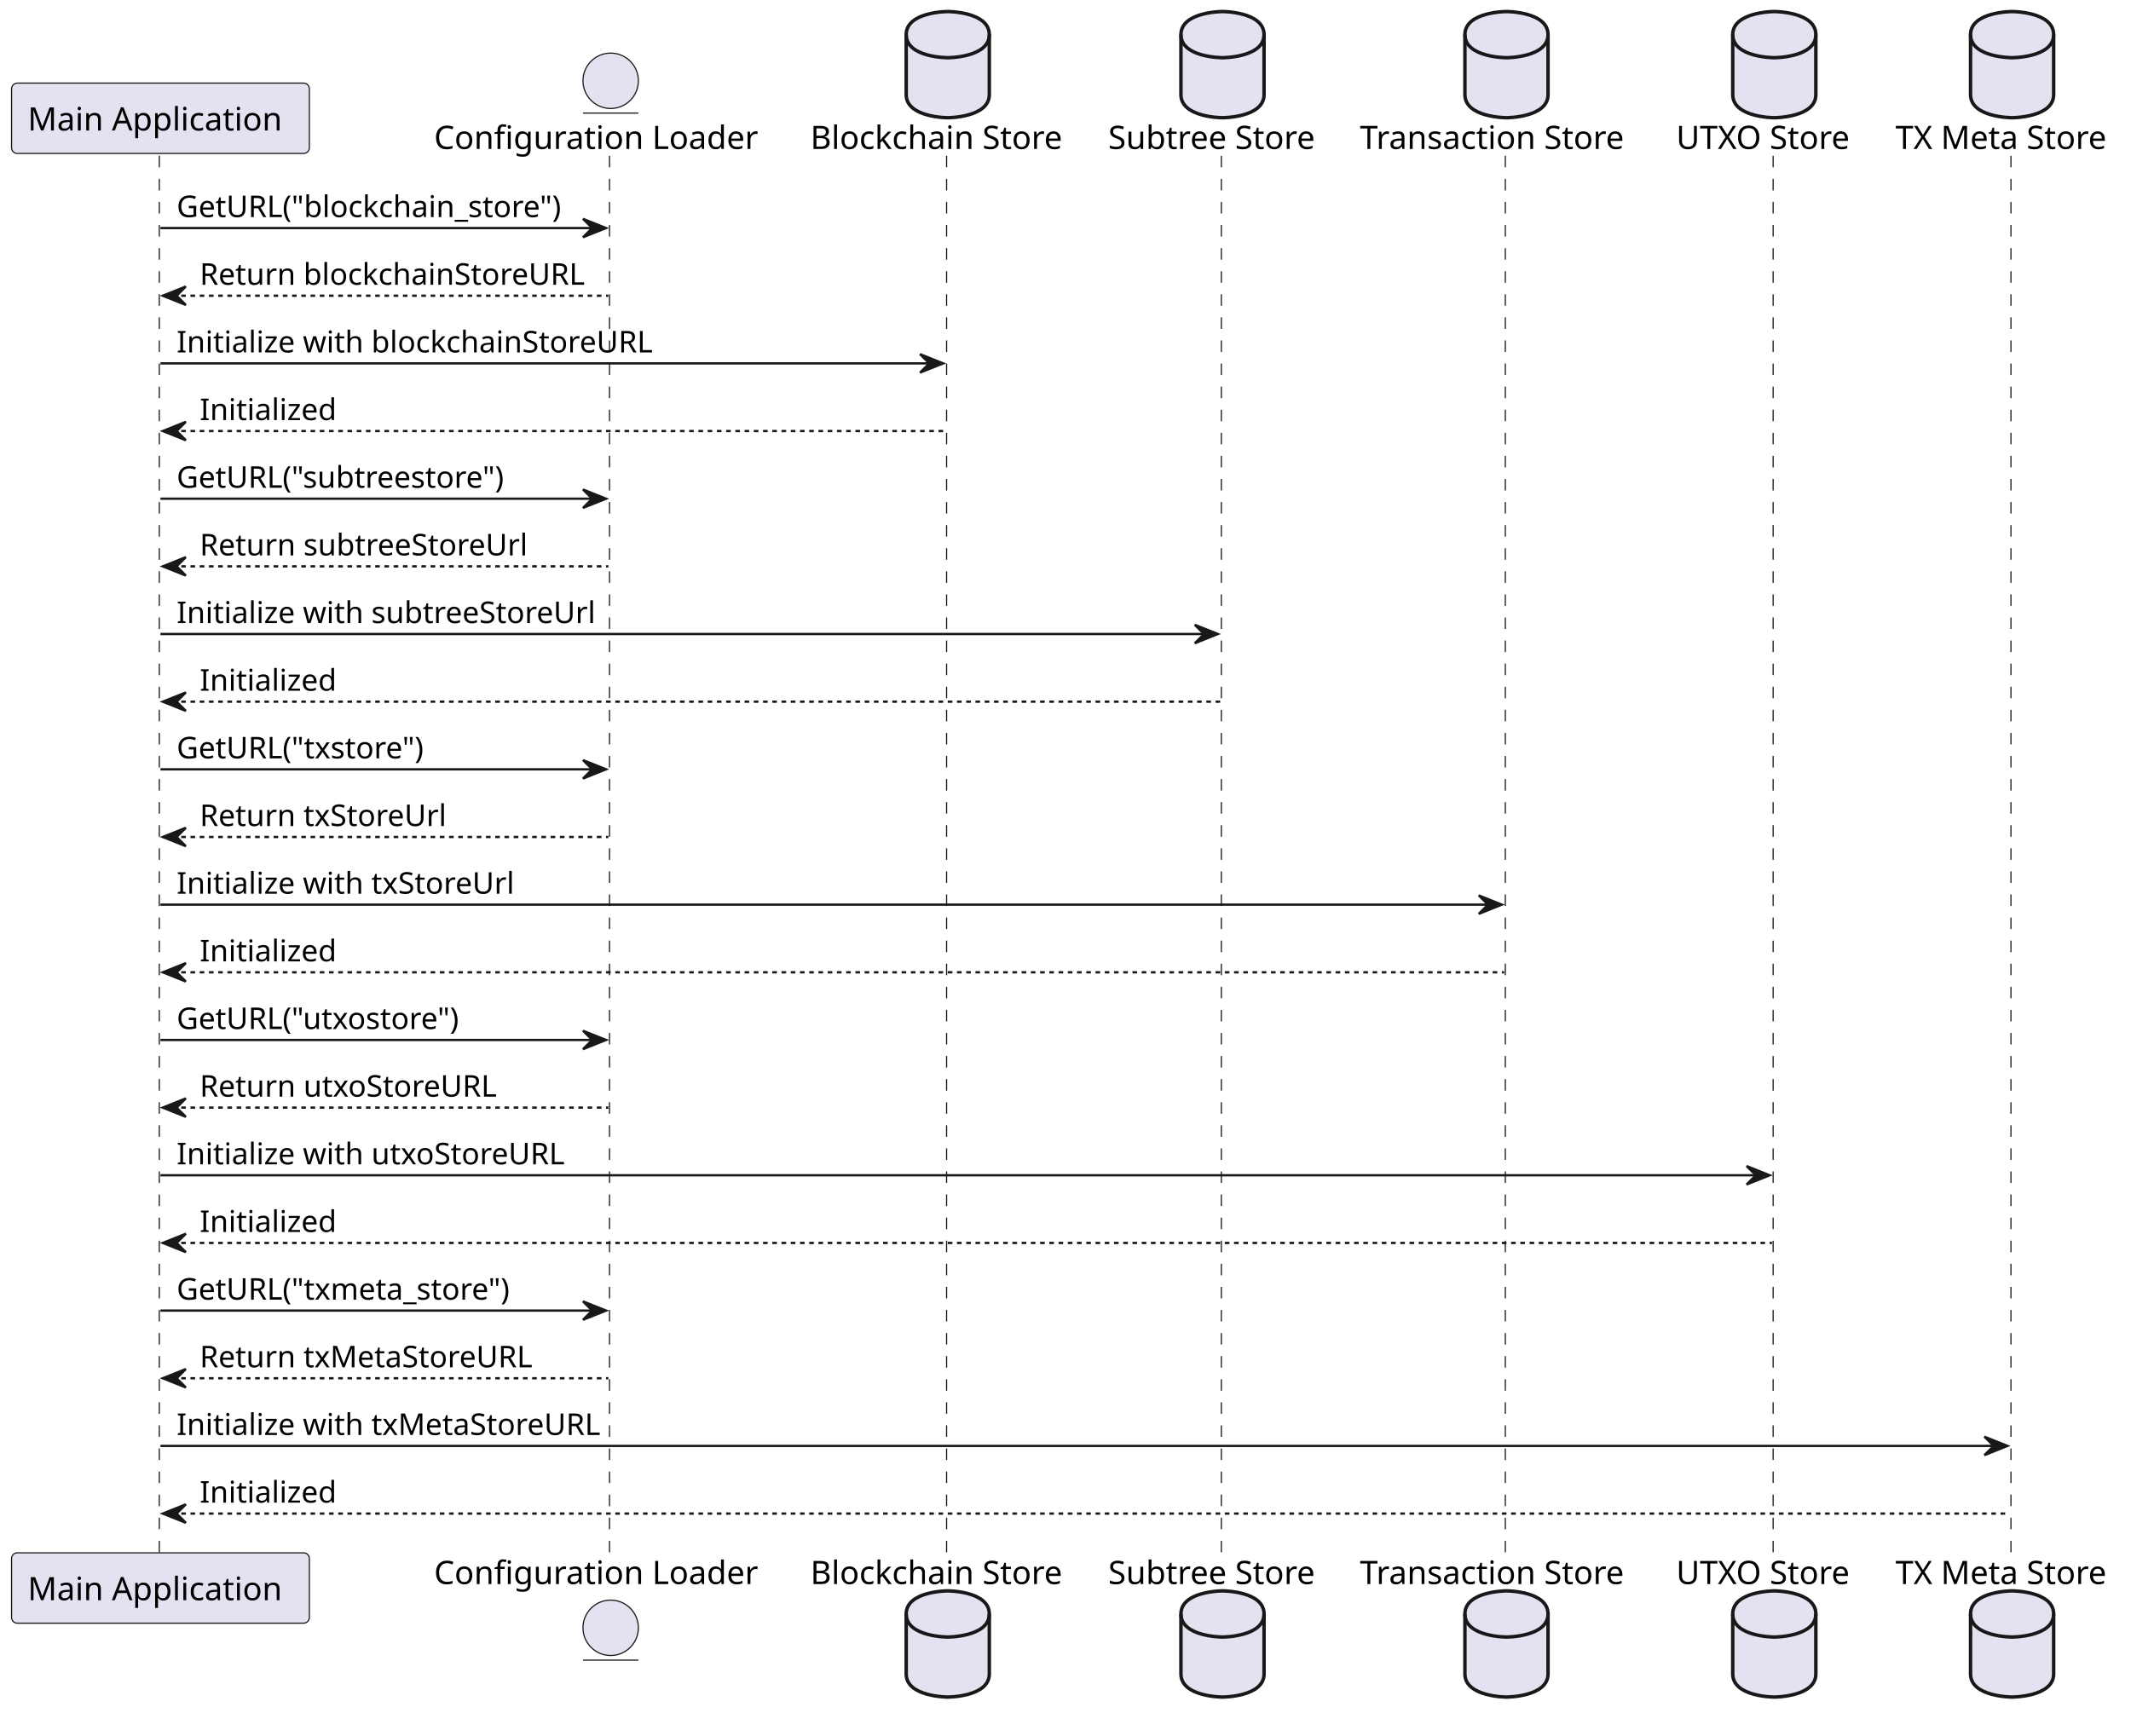
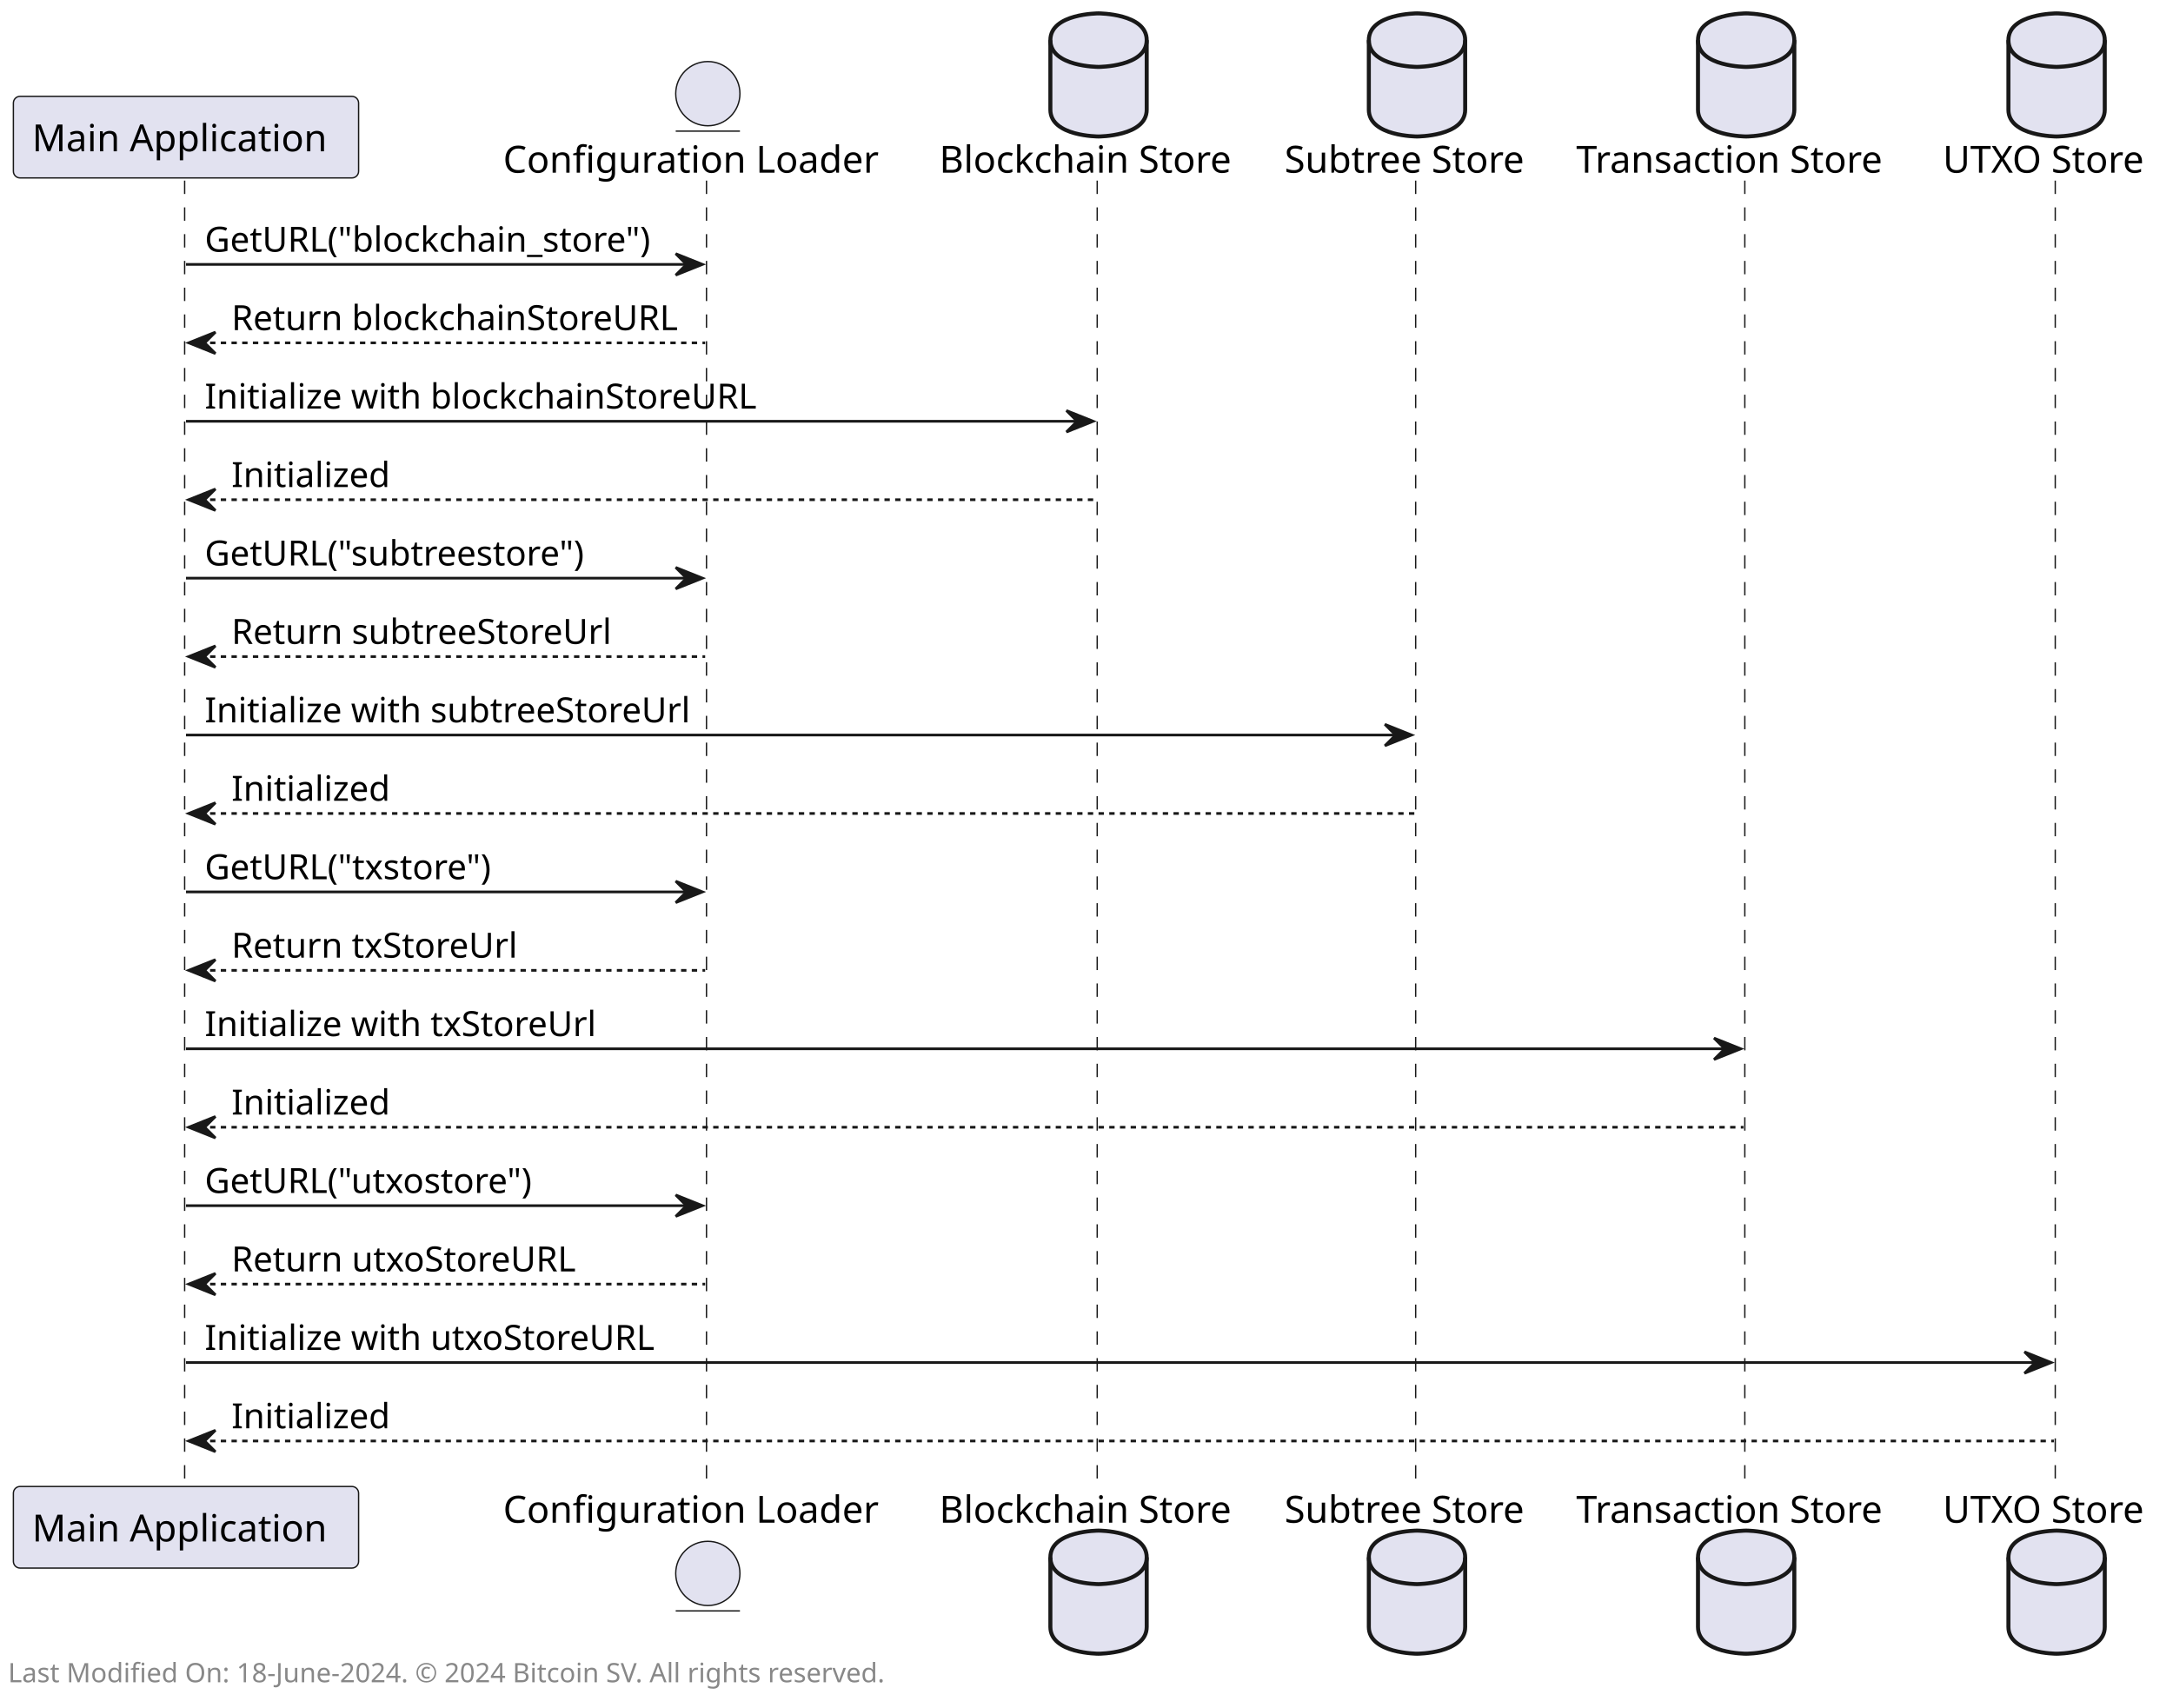
- <svg xmlns="http://www.w3.org/2000/svg" contentStyleType="text/css" height="752" preserveAspectRatio="none" viewBox="0 0 923 752" width="923" zoomAndPan="magnify">
-   <g stroke="#181818">
-     <path d="m69 67.488v606.211" stroke-dasharray="5 5" stroke-width=".5" />
-     <path d="m264 67.488v606.211" stroke-dasharray="5 5" stroke-width=".5" />
-     <path d="m410 67.488v606.211" stroke-dasharray="5 5" stroke-width=".5" />
-     <path d="m529 67.488v606.211" stroke-dasharray="5 5" stroke-width=".5" />
-     <path d="m652 67.488v606.211" stroke-dasharray="5 5" stroke-width=".5" />
-     <path d="m768 67.488v606.211" stroke-dasharray="5 5" stroke-width=".5" />
-     <path d="m871 67.488v606.211" stroke-dasharray="5 5" stroke-width=".5" />
-     <rect fill="#e2e2f0" height="30.488" rx="2.5" stroke-width=".5" width="129" x="5" y="36" />
+ <svg xmlns="http://www.w3.org/2000/svg" contentStyleType="text/css" height="638px" preserveAspectRatio="none" style="width:812px;height:638px;background:#FFFFFF;" version="1.1" viewBox="0 0 812 638" width="812px" zoomAndPan="magnify">
+   <defs />
+   <g>
+     <line style="stroke:#181818;stroke-width:0.5;stroke-dasharray:5.0,5.0;" x1="69" x2="69" y1="67.488" y2="556.457" />
+     <line style="stroke:#181818;stroke-width:0.5;stroke-dasharray:5.0,5.0;" x1="264" x2="264" y1="67.488" y2="556.457" />
+     <line style="stroke:#181818;stroke-width:0.5;stroke-dasharray:5.0,5.0;" x1="410" x2="410" y1="67.488" y2="556.457" />
+     <line style="stroke:#181818;stroke-width:0.5;stroke-dasharray:5.0,5.0;" x1="529" x2="529" y1="67.488" y2="556.457" />
+     <line style="stroke:#181818;stroke-width:0.5;stroke-dasharray:5.0,5.0;" x1="652" x2="652" y1="67.488" y2="556.457" />
+     <line style="stroke:#181818;stroke-width:0.5;stroke-dasharray:5.0,5.0;" x1="768" x2="768" y1="67.488" y2="556.457" />
+     <rect fill="#E2E2F0" height="30.488" rx="2.5" ry="2.5" style="stroke:#181818;stroke-width:0.5;" width="129" x="5" y="36" />
+     <text fill="#000000" font-family="sans-serif" font-size="14" lengthAdjust="spacing" textLength="115" x="12" y="56.535">Main Application</text>
+     <rect fill="#E2E2F0" height="30.488" rx="2.5" ry="2.5" style="stroke:#181818;stroke-width:0.5;" width="129" x="5" y="555.457" />
+     <text fill="#000000" font-family="sans-serif" font-size="14" lengthAdjust="spacing" textLength="115" x="12" y="575.992">Main Application</text>
+     <text fill="#000000" font-family="sans-serif" font-size="14" lengthAdjust="spacing" textLength="147" x="188" y="64.535">Configuration Loader</text>
+     <ellipse cx="264.5" cy="35" fill="#E2E2F0" rx="12" ry="12" style="stroke:#181818;stroke-width:0.5;" />
+     <line style="stroke:#181818;stroke-width:0.5;" x1="252.5" x2="276.5" y1="49" y2="49" />
+     <text fill="#000000" font-family="sans-serif" font-size="14" lengthAdjust="spacing" textLength="147" x="188" y="568.992">Configuration Loader</text>
+     <ellipse cx="264.5" cy="587.945" fill="#E2E2F0" rx="12" ry="12" style="stroke:#181818;stroke-width:0.5;" />
+     <line style="stroke:#181818;stroke-width:0.5;" x1="252.5" x2="276.5" y1="601.945" y2="601.945" />
+     <text fill="#000000" font-family="sans-serif" font-size="14" lengthAdjust="spacing" textLength="113" x="351" y="64.535">Blockchain Store</text>
+     <path d="M392.5,15 C392.5,5 410.5,5 410.5,5 C410.5,5 428.5,5 428.5,15 L428.5,41 C428.5,51 410.5,51 410.5,51 C410.5,51 392.5,51 392.5,41 L392.5,15 " fill="#E2E2F0" style="stroke:#181818;stroke-width:1.5;" />
+     <path d="M392.5,15 C392.5,25 410.5,25 410.5,25 C410.5,25 428.5,25 428.5,15 " fill="none" style="stroke:#181818;stroke-width:1.5;" />
+     <text fill="#000000" font-family="sans-serif" font-size="14" lengthAdjust="spacing" textLength="113" x="351" y="568.992">Blockchain Store</text>
+     <path d="M392.5,581.945 C392.5,571.945 410.5,571.945 410.5,571.945 C410.5,571.945 428.5,571.945 428.5,581.945 L428.5,607.945 C428.5,617.945 410.5,617.945 410.5,617.945 C410.5,617.945 392.5,617.945 392.5,607.945 L392.5,581.945 " fill="#E2E2F0" style="stroke:#181818;stroke-width:1.5;" />
+     <path d="M392.5,581.945 C392.5,591.945 410.5,591.945 410.5,591.945 C410.5,591.945 428.5,591.945 428.5,581.945 " fill="none" style="stroke:#181818;stroke-width:1.5;" />
+     <text fill="#000000" font-family="sans-serif" font-size="14" lengthAdjust="spacing" textLength="93" x="480" y="64.535">Subtree Store</text>
+     <path d="M511.5,15 C511.5,5 529.5,5 529.5,5 C529.5,5 547.5,5 547.5,15 L547.5,41 C547.5,51 529.5,51 529.5,51 C529.5,51 511.5,51 511.5,41 L511.5,15 " fill="#E2E2F0" style="stroke:#181818;stroke-width:1.5;" />
+     <path d="M511.5,15 C511.5,25 529.5,25 529.5,25 C529.5,25 547.5,25 547.5,15 " fill="none" style="stroke:#181818;stroke-width:1.5;" />
+     <text fill="#000000" font-family="sans-serif" font-size="14" lengthAdjust="spacing" textLength="93" x="480" y="568.992">Subtree Store</text>
+     <path d="M511.5,581.945 C511.5,571.945 529.5,571.945 529.5,571.945 C529.5,571.945 547.5,571.945 547.5,581.945 L547.5,607.945 C547.5,617.945 529.5,617.945 529.5,617.945 C529.5,617.945 511.5,617.945 511.5,607.945 L511.5,581.945 " fill="#E2E2F0" style="stroke:#181818;stroke-width:1.5;" />
+     <path d="M511.5,581.945 C511.5,591.945 529.5,591.945 529.5,591.945 C529.5,591.945 547.5,591.945 547.5,581.945 " fill="none" style="stroke:#181818;stroke-width:1.5;" />
+     <text fill="#000000" font-family="sans-serif" font-size="14" lengthAdjust="spacing" textLength="121" x="589" y="64.535">Transaction Store</text>
+     <path d="M634.5,15 C634.5,5 652.5,5 652.5,5 C652.5,5 670.5,5 670.5,15 L670.5,41 C670.5,51 652.5,51 652.5,51 C652.5,51 634.5,51 634.5,41 L634.5,15 " fill="#E2E2F0" style="stroke:#181818;stroke-width:1.5;" />
+     <path d="M634.5,15 C634.5,25 652.5,25 652.5,25 C652.5,25 670.5,25 670.5,15 " fill="none" style="stroke:#181818;stroke-width:1.5;" />
+     <text fill="#000000" font-family="sans-serif" font-size="14" lengthAdjust="spacing" textLength="121" x="589" y="568.992">Transaction Store</text>
+     <path d="M634.5,581.945 C634.5,571.945 652.5,571.945 652.5,571.945 C652.5,571.945 670.5,571.945 670.5,581.945 L670.5,607.945 C670.5,617.945 652.5,617.945 652.5,617.945 C652.5,617.945 634.5,617.945 634.5,607.945 L634.5,581.945 " fill="#E2E2F0" style="stroke:#181818;stroke-width:1.5;" />
+     <path d="M634.5,581.945 C634.5,591.945 652.5,591.945 652.5,591.945 C652.5,591.945 670.5,591.945 670.5,581.945 " fill="none" style="stroke:#181818;stroke-width:1.5;" />
+     <text fill="#000000" font-family="sans-serif" font-size="14" lengthAdjust="spacing" textLength="79" x="726" y="64.535">UTXO Store</text>
+     <path d="M750.5,15 C750.5,5 768.5,5 768.5,5 C768.5,5 786.5,5 786.5,15 L786.5,41 C786.5,51 768.5,51 768.5,51 C768.5,51 750.5,51 750.5,41 L750.5,15 " fill="#E2E2F0" style="stroke:#181818;stroke-width:1.5;" />
+     <path d="M750.5,15 C750.5,25 768.5,25 768.5,25 C768.5,25 786.5,25 786.5,15 " fill="none" style="stroke:#181818;stroke-width:1.5;" />
+     <text fill="#000000" font-family="sans-serif" font-size="14" lengthAdjust="spacing" textLength="79" x="726" y="568.992">UTXO Store</text>
+     <path d="M750.5,581.945 C750.5,571.945 768.5,571.945 768.5,571.945 C768.5,571.945 786.5,571.945 786.5,581.945 L786.5,607.945 C786.5,617.945 768.5,617.945 768.5,617.945 C768.5,617.945 750.5,617.945 750.5,607.945 L750.5,581.945 " fill="#E2E2F0" style="stroke:#181818;stroke-width:1.5;" />
+     <path d="M750.5,581.945 C750.5,591.945 768.5,591.945 768.5,591.945 C768.5,591.945 786.5,591.945 786.5,581.945 " fill="none" style="stroke:#181818;stroke-width:1.5;" />
+     <polygon fill="#181818" points="252.5,94.799,262.5,98.799,252.5,102.799,256.5,98.799" style="stroke:#181818;stroke-width:1.0;" />
+     <line style="stroke:#181818;stroke-width:1.0;" x1="69.5" x2="258.5" y1="98.799" y2="98.799" />
+     <text fill="#000000" font-family="sans-serif" font-size="13" lengthAdjust="spacing" textLength="171" x="76.5" y="94.057">GetURL("blockchain_store")</text>
+     <polygon fill="#181818" points="80.5,124.109,70.5,128.109,80.5,132.109,76.5,128.109" style="stroke:#181818;stroke-width:1.0;" />
+     <line style="stroke:#181818;stroke-width:1.0;stroke-dasharray:2.0,2.0;" x1="74.5" x2="263.5" y1="128.109" y2="128.109" />
+     <text fill="#000000" font-family="sans-serif" font-size="13" lengthAdjust="spacing" textLength="170" x="86.5" y="123.367">Return blockchainStoreURL</text>
+     <polygon fill="#181818" points="398.5,153.42,408.5,157.42,398.5,161.42,402.5,157.42" style="stroke:#181818;stroke-width:1.0;" />
+     <line style="stroke:#181818;stroke-width:1.0;" x1="69.5" x2="404.5" y1="157.42" y2="157.42" />
+     <text fill="#000000" font-family="sans-serif" font-size="13" lengthAdjust="spacing" textLength="214" x="76.5" y="152.678">Initialize with blockchainStoreURL</text>
+     <polygon fill="#181818" points="80.5,182.731,70.5,186.731,80.5,190.731,76.5,186.731" style="stroke:#181818;stroke-width:1.0;" />
+     <line style="stroke:#181818;stroke-width:1.0;stroke-dasharray:2.0,2.0;" x1="74.5" x2="409.5" y1="186.731" y2="186.731" />
+     <text fill="#000000" font-family="sans-serif" font-size="13" lengthAdjust="spacing" textLength="62" x="86.5" y="181.988">Initialized</text>
+     <polygon fill="#181818" points="252.5,212.041,262.5,216.041,252.5,220.041,256.5,216.041" style="stroke:#181818;stroke-width:1.0;" />
+     <line style="stroke:#181818;stroke-width:1.0;" x1="69.5" x2="258.5" y1="216.041" y2="216.041" />
+     <text fill="#000000" font-family="sans-serif" font-size="13" lengthAdjust="spacing" textLength="142" x="76.5" y="211.299">GetURL("subtreestore")</text>
+     <polygon fill="#181818" points="80.5,241.352,70.5,245.352,80.5,249.352,76.5,245.352" style="stroke:#181818;stroke-width:1.0;" />
+     <line style="stroke:#181818;stroke-width:1.0;stroke-dasharray:2.0,2.0;" x1="74.5" x2="263.5" y1="245.352" y2="245.352" />
+     <text fill="#000000" font-family="sans-serif" font-size="13" lengthAdjust="spacing" textLength="142" x="86.5" y="240.609">Return subtreeStoreUrl</text>
+     <polygon fill="#181818" points="517.5,270.662,527.5,274.662,517.5,278.662,521.5,274.662" style="stroke:#181818;stroke-width:1.0;" />
+     <line style="stroke:#181818;stroke-width:1.0;" x1="69.5" x2="523.5" y1="274.662" y2="274.662" />
+     <text fill="#000000" font-family="sans-serif" font-size="13" lengthAdjust="spacing" textLength="186" x="76.5" y="269.92">Initialize with subtreeStoreUrl</text>
+     <polygon fill="#181818" points="80.5,299.973,70.5,303.973,80.5,307.973,76.5,303.973" style="stroke:#181818;stroke-width:1.0;" />
+     <line style="stroke:#181818;stroke-width:1.0;stroke-dasharray:2.0,2.0;" x1="74.5" x2="528.5" y1="303.973" y2="303.973" />
+     <text fill="#000000" font-family="sans-serif" font-size="13" lengthAdjust="spacing" textLength="62" x="86.5" y="299.231">Initialized</text>
+     <polygon fill="#181818" points="252.5,329.283,262.5,333.283,252.5,337.283,256.5,333.283" style="stroke:#181818;stroke-width:1.0;" />
+     <line style="stroke:#181818;stroke-width:1.0;" x1="69.5" x2="258.5" y1="333.283" y2="333.283" />
+     <text fill="#000000" font-family="sans-serif" font-size="13" lengthAdjust="spacing" textLength="108" x="76.5" y="328.541">GetURL("txstore")</text>
+     <polygon fill="#181818" points="80.5,358.594,70.5,362.594,80.5,366.594,76.5,362.594" style="stroke:#181818;stroke-width:1.0;" />
+     <line style="stroke:#181818;stroke-width:1.0;stroke-dasharray:2.0,2.0;" x1="74.5" x2="263.5" y1="362.594" y2="362.594" />
+     <text fill="#000000" font-family="sans-serif" font-size="13" lengthAdjust="spacing" textLength="108" x="86.5" y="357.852">Return txStoreUrl</text>
+     <polygon fill="#181818" points="640.5,387.904,650.5,391.904,640.5,395.904,644.5,391.904" style="stroke:#181818;stroke-width:1.0;" />
+     <line style="stroke:#181818;stroke-width:1.0;" x1="69.5" x2="646.5" y1="391.904" y2="391.904" />
+     <text fill="#000000" font-family="sans-serif" font-size="13" lengthAdjust="spacing" textLength="152" x="76.5" y="387.162">Initialize with txStoreUrl</text>
+     <polygon fill="#181818" points="80.5,417.215,70.5,421.215,80.5,425.215,76.5,421.215" style="stroke:#181818;stroke-width:1.0;" />
+     <line style="stroke:#181818;stroke-width:1.0;stroke-dasharray:2.0,2.0;" x1="74.5" x2="651.5" y1="421.215" y2="421.215" />
+     <text fill="#000000" font-family="sans-serif" font-size="13" lengthAdjust="spacing" textLength="62" x="86.5" y="416.473">Initialized</text>
+     <polygon fill="#181818" points="252.5,446.525,262.5,450.525,252.5,454.525,256.5,450.525" style="stroke:#181818;stroke-width:1.0;" />
+     <line style="stroke:#181818;stroke-width:1.0;" x1="69.5" x2="258.5" y1="450.525" y2="450.525" />
+     <text fill="#000000" font-family="sans-serif" font-size="13" lengthAdjust="spacing" textLength="124" x="76.5" y="445.783">GetURL("utxostore")</text>
+     <polygon fill="#181818" points="80.5,475.836,70.5,479.836,80.5,483.836,76.5,479.836" style="stroke:#181818;stroke-width:1.0;" />
+     <line style="stroke:#181818;stroke-width:1.0;stroke-dasharray:2.0,2.0;" x1="74.5" x2="263.5" y1="479.836" y2="479.836" />
+     <text fill="#000000" font-family="sans-serif" font-size="13" lengthAdjust="spacing" textLength="130" x="86.5" y="475.094">Return utxoStoreURL</text>
+     <polygon fill="#181818" points="756.5,505.147,766.5,509.147,756.5,513.146,760.5,509.147" style="stroke:#181818;stroke-width:1.0;" />
+     <line style="stroke:#181818;stroke-width:1.0;" x1="69.5" x2="762.5" y1="509.147" y2="509.147" />
+     <text fill="#000000" font-family="sans-serif" font-size="13" lengthAdjust="spacing" textLength="174" x="76.5" y="504.404">Initialize with utxoStoreURL</text>
+     <polygon fill="#181818" points="80.5,534.457,70.5,538.457,80.5,542.457,76.5,538.457" style="stroke:#181818;stroke-width:1.0;" />
+     <line style="stroke:#181818;stroke-width:1.0;stroke-dasharray:2.0,2.0;" x1="74.5" x2="767.5" y1="538.457" y2="538.457" />
+     <text fill="#000000" font-family="sans-serif" font-size="13" lengthAdjust="spacing" textLength="62" x="86.5" y="533.715">Initialized</text>
+     <text fill="#888888" font-family="sans-serif" font-size="10" lengthAdjust="spacing" textLength="349" x="3" y="628.613">Last Modified On: 18-June-2024. © 2024 Bitcoin SV. All rights reserved.</text>
  </g>
-   <text font-family="sans-serif" font-size="14" lengthAdjust="spacing" textLength="115" x="12" y="56.535">Main Application</text>
-   <rect fill="#e2e2f0" height="30.488" rx="2.5" stroke="#181818" stroke-width=".5" width="129" x="5" y="672.699" />
-   <text font-family="sans-serif" font-size="14" lengthAdjust="spacing" textLength="115" x="12" y="693.234">Main Application</text>
-   <text font-family="sans-serif" font-size="14" lengthAdjust="spacing" textLength="147" x="188" y="64.535">Configuration Loader</text>
-   <ellipse cx="264.5" cy="35" fill="#e2e2f0" rx="12" ry="12" stroke="#181818" stroke-width=".5" />
-   <path d="m252.5 49h24" stroke="#181818" stroke-width=".5" />
-   <text font-family="sans-serif" font-size="14" lengthAdjust="spacing" textLength="147" x="188" y="686.234">Configuration Loader</text>
-   <ellipse cx="264.5" cy="705.188" fill="#e2e2f0" rx="12" ry="12" stroke="#181818" stroke-width=".5" />
-   <path d="m252.5 719.188h24" stroke="#181818" stroke-width=".5" />
-   <text font-family="sans-serif" font-size="14" lengthAdjust="spacing" textLength="113" x="351" y="64.535">Blockchain Store</text>
-   <path d="m392.5 15c0-10 18-10 18-10s18 0 18 10v26c0 10-18 10-18 10s-18 0-18-10z" fill="#e2e2f0" stroke="#181818" stroke-width="1.5" />
-   <path d="m392.5 15c0 10 18 10 18 10s18 0 18-10" fill="none" stroke="#181818" stroke-width="1.5" />
-   <text font-family="sans-serif" font-size="14" lengthAdjust="spacing" textLength="113" x="351" y="686.234">Blockchain Store</text>
-   <path d="m392.5 699.188c0-10 18-10 18-10s18 0 18 10v26c0 10-18 10-18 10s-18 0-18-10z" fill="#e2e2f0" stroke="#181818" stroke-width="1.5" />
-   <path d="m392.5 699.188c0 10 18 10 18 10s18 0 18-10" fill="none" stroke="#181818" stroke-width="1.5" />
-   <text font-family="sans-serif" font-size="14" lengthAdjust="spacing" textLength="93" x="480" y="64.535">Subtree Store</text>
-   <path d="m511.5 15c0-10 18-10 18-10s18 0 18 10v26c0 10-18 10-18 10s-18 0-18-10z" fill="#e2e2f0" stroke="#181818" stroke-width="1.5" />
-   <path d="m511.5 15c0 10 18 10 18 10s18 0 18-10" fill="none" stroke="#181818" stroke-width="1.5" />
-   <text font-family="sans-serif" font-size="14" lengthAdjust="spacing" textLength="93" x="480" y="686.234">Subtree Store</text>
-   <path d="m511.5 699.188c0-10 18-10 18-10s18 0 18 10v26c0 10-18 10-18 10s-18 0-18-10z" fill="#e2e2f0" stroke="#181818" stroke-width="1.5" />
-   <path d="m511.5 699.188c0 10 18 10 18 10s18 0 18-10" fill="none" stroke="#181818" stroke-width="1.5" />
-   <text font-family="sans-serif" font-size="14" lengthAdjust="spacing" textLength="121" x="589" y="64.535">Transaction Store</text>
-   <path d="m634.5 15c0-10 18-10 18-10s18 0 18 10v26c0 10-18 10-18 10s-18 0-18-10z" fill="#e2e2f0" stroke="#181818" stroke-width="1.5" />
-   <path d="m634.5 15c0 10 18 10 18 10s18 0 18-10" fill="none" stroke="#181818" stroke-width="1.5" />
-   <text font-family="sans-serif" font-size="14" lengthAdjust="spacing" textLength="121" x="589" y="686.234">Transaction Store</text>
-   <path d="m634.5 699.188c0-10 18-10 18-10s18 0 18 10v26c0 10-18 10-18 10s-18 0-18-10z" fill="#e2e2f0" stroke="#181818" stroke-width="1.5" />
-   <path d="m634.5 699.188c0 10 18 10 18 10s18 0 18-10" fill="none" stroke="#181818" stroke-width="1.5" />
-   <text font-family="sans-serif" font-size="14" lengthAdjust="spacing" textLength="79" x="726" y="64.535">UTXO Store</text>
-   <path d="m750.5 15c0-10 18-10 18-10s18 0 18 10v26c0 10-18 10-18 10s-18 0-18-10z" fill="#e2e2f0" stroke="#181818" stroke-width="1.5" />
-   <path d="m750.5 15c0 10 18 10 18 10s18 0 18-10" fill="none" stroke="#181818" stroke-width="1.5" />
-   <text font-family="sans-serif" font-size="14" lengthAdjust="spacing" textLength="79" x="726" y="686.234">UTXO Store</text>
-   <path d="m750.5 699.188c0-10 18-10 18-10s18 0 18 10v26c0 10-18 10-18 10s-18 0-18-10z" fill="#e2e2f0" stroke="#181818" stroke-width="1.5" />
-   <path d="m750.5 699.188c0 10 18 10 18 10s18 0 18-10" fill="none" stroke="#181818" stroke-width="1.5" />
-   <text font-family="sans-serif" font-size="14" lengthAdjust="spacing" textLength="95" x="821" y="64.535">TX Meta Store</text>
-   <path d="m853.5 15c0-10 18-10 18-10s18 0 18 10v26c0 10-18 10-18 10s-18 0-18-10z" fill="#e2e2f0" stroke="#181818" stroke-width="1.5" />
-   <path d="m853.5 15c0 10 18 10 18 10s18 0 18-10" fill="none" stroke="#181818" stroke-width="1.5" />
-   <text font-family="sans-serif" font-size="14" lengthAdjust="spacing" textLength="95" x="821" y="686.234">TX Meta Store</text>
-   <path d="m853.5 699.188c0-10 18-10 18-10s18 0 18 10v26c0 10-18 10-18 10s-18 0-18-10z" fill="#e2e2f0" stroke="#181818" stroke-width="1.5" />
-   <path d="m853.5 699.188c0 10 18 10 18 10s18 0 18-10" fill="none" stroke="#181818" stroke-width="1.5" />
-   <path d="m252.5 94.799 10 4-10 4 4-4z" fill="#181818" stroke="#181818" />
-   <path d="m69.5 98.799h189" stroke="#181818" />
-   <text font-family="sans-serif" font-size="13" lengthAdjust="spacing" textLength="171" x="76.5" y="94.057">GetURL("blockchain_store")</text>
-   <path d="m80.5 124.109-10 4 10 4-4-4z" fill="#181818" stroke="#181818" />
-   <path d="m74.5 128.109h189" stroke="#181818" stroke-dasharray="2 2" />
-   <text font-family="sans-serif" font-size="13" lengthAdjust="spacing" textLength="170" x="86.5" y="123.367">Return blockchainStoreURL</text>
-   <path d="m398.5 153.42 10 4-10 4 4-4z" fill="#181818" stroke="#181818" />
-   <path d="m69.5 157.42h335" stroke="#181818" />
-   <text font-family="sans-serif" font-size="13" lengthAdjust="spacing" textLength="214" x="76.5" y="152.678">Initialize with blockchainStoreURL</text>
-   <path d="m80.5 182.731-10 4 10 4-4-4z" fill="#181818" stroke="#181818" />
-   <path d="m74.5 186.731h335" stroke="#181818" stroke-dasharray="2 2" />
-   <text font-family="sans-serif" font-size="13" lengthAdjust="spacing" textLength="62" x="86.5" y="181.988">Initialized</text>
-   <path d="m252.5 212.041 10 4-10 4 4-4z" fill="#181818" stroke="#181818" />
-   <path d="m69.5 216.041h189" stroke="#181818" />
-   <text font-family="sans-serif" font-size="13" lengthAdjust="spacing" textLength="142" x="76.5" y="211.299">GetURL("subtreestore")</text>
-   <path d="m80.5 241.352-10 4 10 4-4-4z" fill="#181818" stroke="#181818" />
-   <path d="m74.5 245.352h189" stroke="#181818" stroke-dasharray="2 2" />
-   <text font-family="sans-serif" font-size="13" lengthAdjust="spacing" textLength="142" x="86.5" y="240.609">Return subtreeStoreUrl</text>
-   <path d="m517.5 270.662 10 4-10 4 4-4z" fill="#181818" stroke="#181818" />
-   <path d="m69.5 274.662h454" stroke="#181818" />
-   <text font-family="sans-serif" font-size="13" lengthAdjust="spacing" textLength="186" x="76.5" y="269.92">Initialize with subtreeStoreUrl</text>
-   <path d="m80.5 299.973-10 4 10 4-4-4z" fill="#181818" stroke="#181818" />
-   <path d="m74.5 303.973h454" stroke="#181818" stroke-dasharray="2 2" />
-   <text font-family="sans-serif" font-size="13" lengthAdjust="spacing" textLength="62" x="86.5" y="299.231">Initialized</text>
-   <path d="m252.5 329.283 10 4-10 4 4-4z" fill="#181818" stroke="#181818" />
-   <path d="m69.5 333.283h189" stroke="#181818" />
-   <text font-family="sans-serif" font-size="13" lengthAdjust="spacing" textLength="108" x="76.5" y="328.541">GetURL("txstore")</text>
-   <path d="m80.5 358.594-10 4 10 4-4-4z" fill="#181818" stroke="#181818" />
-   <path d="m74.5 362.594h189" stroke="#181818" stroke-dasharray="2 2" />
-   <text font-family="sans-serif" font-size="13" lengthAdjust="spacing" textLength="108" x="86.5" y="357.852">Return txStoreUrl</text>
-   <path d="m640.5 387.904 10 4-10 4 4-4z" fill="#181818" stroke="#181818" />
-   <path d="m69.5 391.904h577" stroke="#181818" />
-   <text font-family="sans-serif" font-size="13" lengthAdjust="spacing" textLength="152" x="76.5" y="387.162">Initialize with txStoreUrl</text>
-   <path d="m80.5 417.215-10 4 10 4-4-4z" fill="#181818" stroke="#181818" />
-   <path d="m74.5 421.215h577" stroke="#181818" stroke-dasharray="2 2" />
-   <text font-family="sans-serif" font-size="13" lengthAdjust="spacing" textLength="62" x="86.5" y="416.473">Initialized</text>
-   <path d="m252.5 446.525 10 4-10 4 4-4z" fill="#181818" stroke="#181818" />
-   <path d="m69.5 450.525h189" stroke="#181818" />
-   <text font-family="sans-serif" font-size="13" lengthAdjust="spacing" textLength="124" x="76.5" y="445.783">GetURL("utxostore")</text>
-   <path d="m80.5 475.836-10 4 10 4-4-4z" fill="#181818" stroke="#181818" />
-   <path d="m74.5 479.836h189" stroke="#181818" stroke-dasharray="2 2" />
-   <text font-family="sans-serif" font-size="13" lengthAdjust="spacing" textLength="130" x="86.5" y="475.094">Return utxoStoreURL</text>
-   <path d="m756.5 505.147 10 4-10 4 4-4z" fill="#181818" stroke="#181818" />
-   <path d="m69.5 509.147h693" stroke="#181818" />
-   <text font-family="sans-serif" font-size="13" lengthAdjust="spacing" textLength="174" x="76.5" y="504.404">Initialize with utxoStoreURL</text>
-   <path d="m80.5 534.457-10 4 10 4-4-4z" fill="#181818" stroke="#181818" />
-   <path d="m74.5 538.457h693" stroke="#181818" stroke-dasharray="2 2" />
-   <text font-family="sans-serif" font-size="13" lengthAdjust="spacing" textLength="62" x="86.5" y="533.715">Initialized</text>
-   <path d="m252.5 563.768 10 4-10 4 4-4z" fill="#181818" stroke="#181818" />
-   <path d="m69.5 567.768h189" stroke="#181818" />
-   <text font-family="sans-serif" font-size="13" lengthAdjust="spacing" textLength="146" x="76.5" y="563.025">GetURL("txmeta_store")</text>
-   <path d="m80.5 593.078-10 4 10 4-4-4z" fill="#181818" stroke="#181818" />
-   <path d="m74.5 597.078h189" stroke="#181818" stroke-dasharray="2 2" />
-   <text font-family="sans-serif" font-size="13" lengthAdjust="spacing" textLength="144" x="86.5" y="592.336">Return txMetaStoreURL</text>
-   <path d="m859.5 622.389 10 4-10 4 4-4z" fill="#181818" stroke="#181818" />
-   <path d="m69.5 626.389h796" stroke="#181818" />
-   <text font-family="sans-serif" font-size="13" lengthAdjust="spacing" textLength="188" x="76.5" y="621.646">Initialize with txMetaStoreURL</text>
-   <path d="m80.5 651.699-10 4 10 4-4-4z" fill="#181818" stroke="#181818" />
-   <path d="m74.5 655.699h796" stroke="#181818" stroke-dasharray="2 2" />
-   <text font-family="sans-serif" font-size="13" lengthAdjust="spacing" textLength="62" x="86.5" y="650.957">Initialized</text>
</svg>
